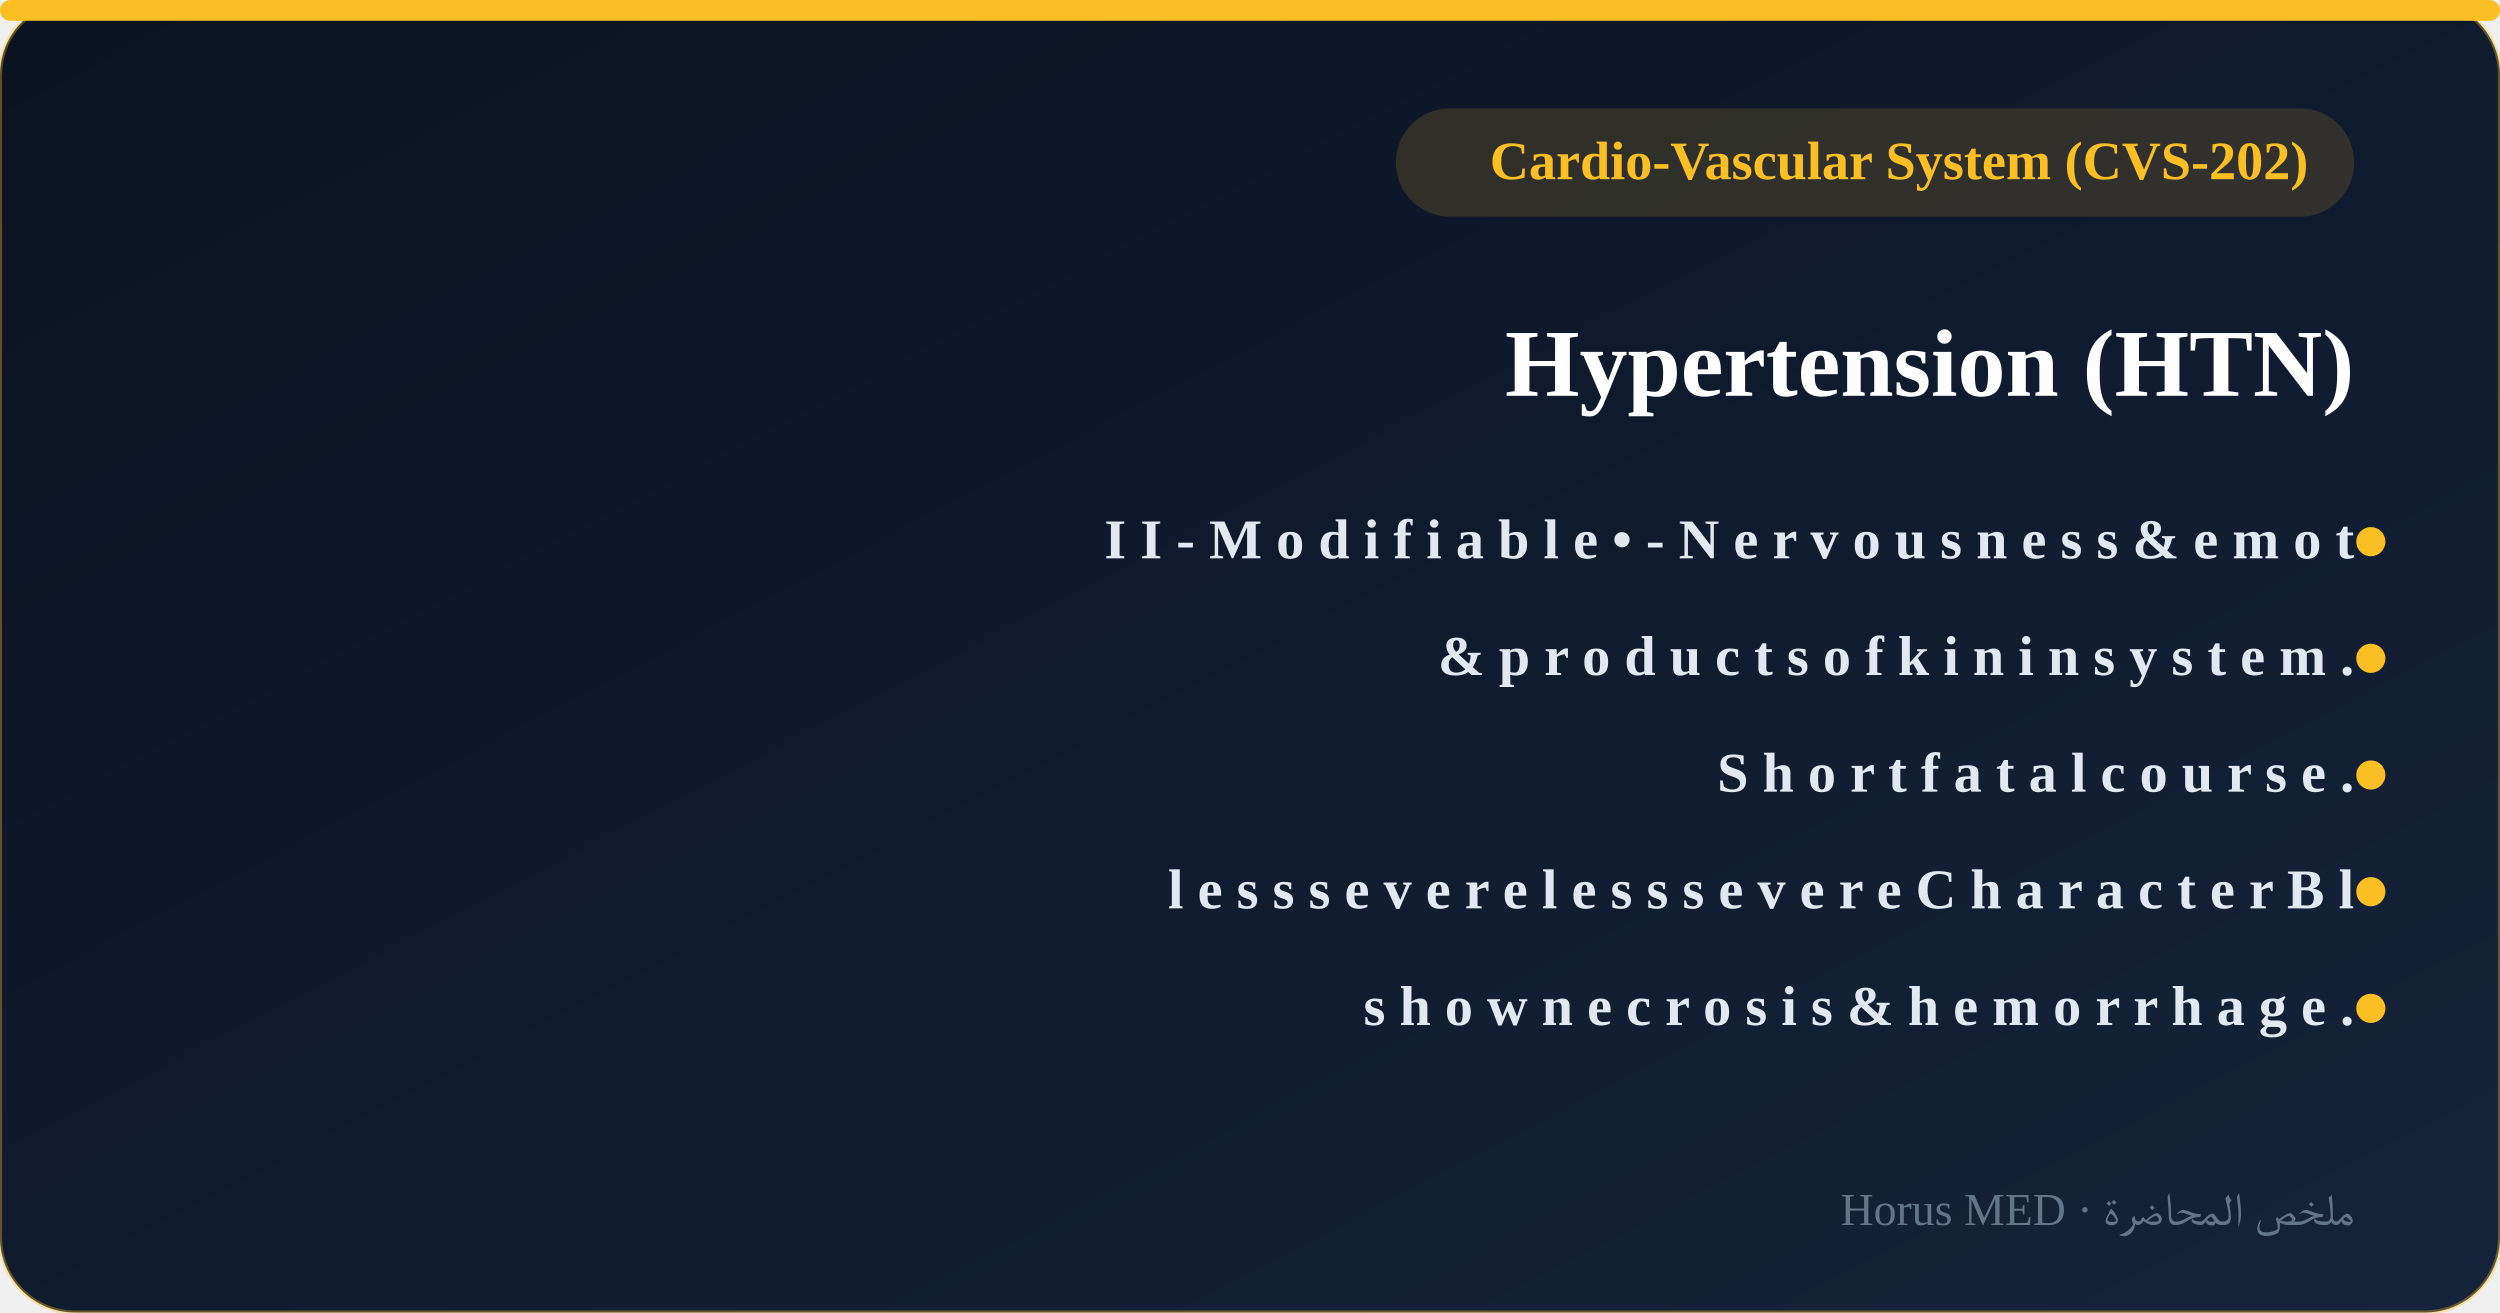
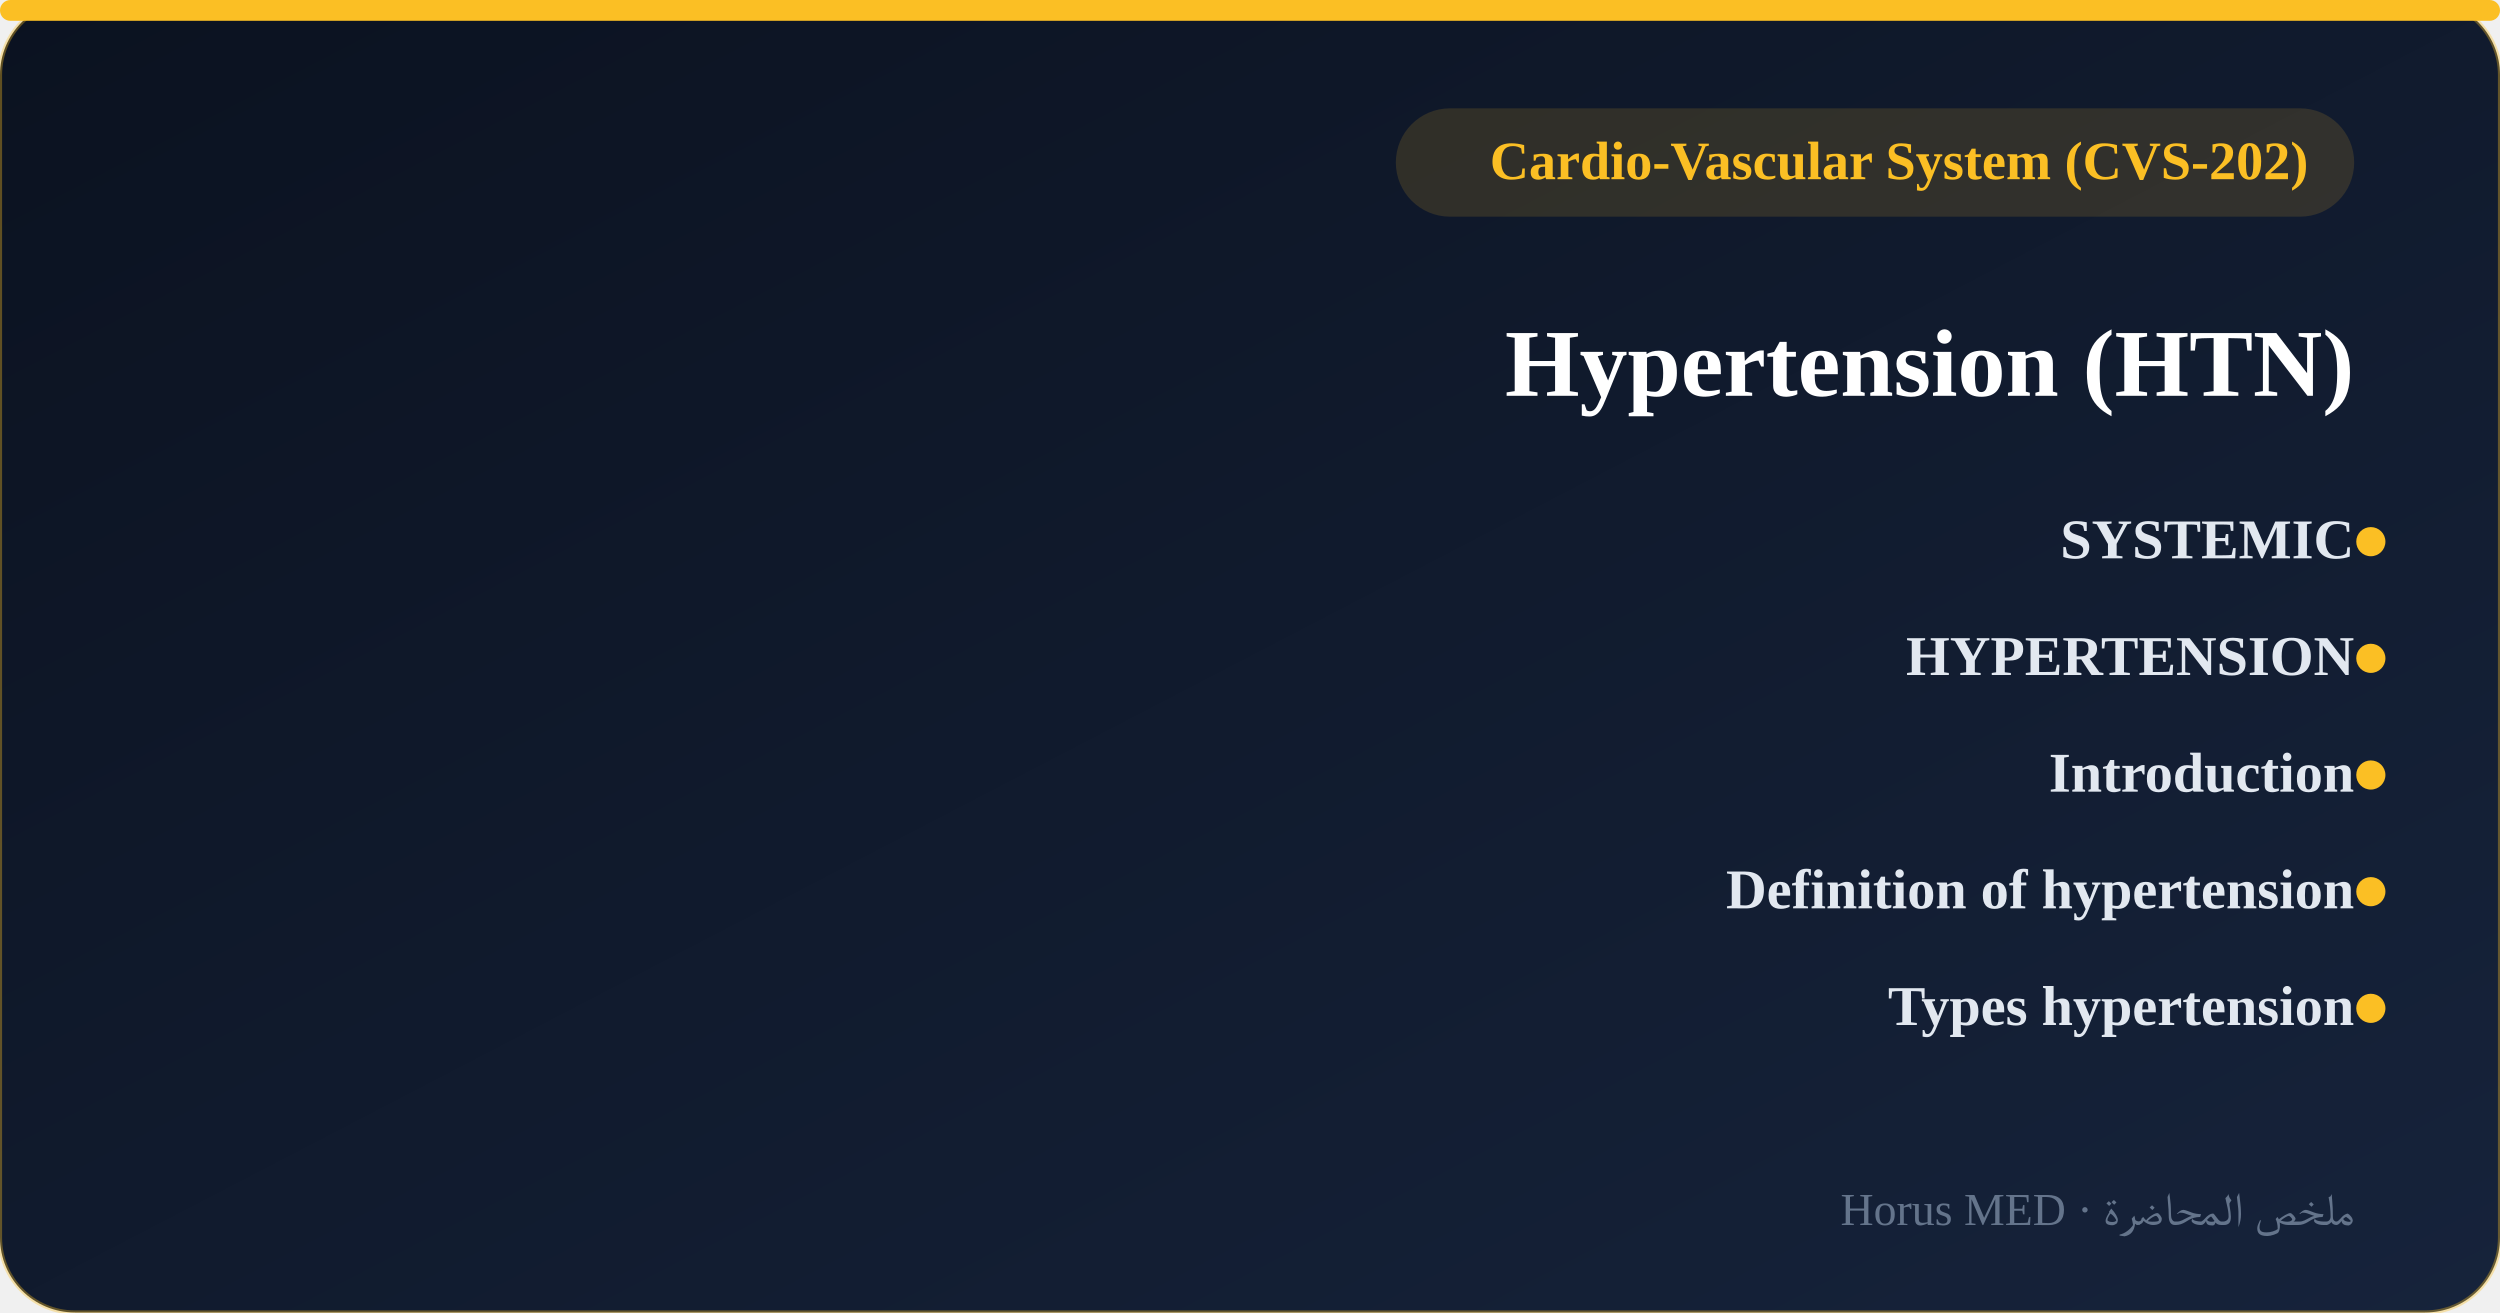
<svg xmlns="http://www.w3.org/2000/svg" width="1200" height="630" viewBox="0 0 1200 630">
  <defs>
    <linearGradient id="bg" x1="0" y1="0" x2="1" y2="1">
      <stop offset="0" stop-color="#0b1220" />
      <stop offset="1" stop-color="#16233b" />
    </linearGradient>
  </defs>
  <rect width="1200" height="630" rx="36" fill="url(#bg)" />
  <rect width="1200" height="630" rx="36" fill="none" stroke="#fbbf24" stroke-opacity="0.35" stroke-width="2" />
  <rect x="0" y="0" width="1200" height="10" rx="5" fill="#fbbf24" />
  <rect x="670" y="52" width="460" height="52" rx="26" fill="#fbbf24" fill-opacity="0.14" />
  <text x="1108" y="86" text-anchor="end" font-size="26" fill="#fbbf24" font-weight="700">Cardio-Vascular System (CVS-202)</text>
  <text x="1130" y="190" text-anchor="end" font-size="46" fill="#ffffff" font-weight="800">
    <tspan x="1130" dy="0">Hypertension (HTN)</tspan>
  </text>
  <circle cx="1138" cy="260" r="7" fill="#fbbf24" />
-   <text x="1130" y="268" text-anchor="end" font-size="27" fill="#e2e8f0" font-weight="600">I I - M o d i f i a b l e • - N e r v o u s n e s s &amp; e m o t</text>
+   <text x="1130" y="268" text-anchor="end" font-size="27" fill="#e2e8f0" font-weight="600">SYSTEMIC</text>
  <circle cx="1138" cy="316" r="7" fill="#fbbf24" />
-   <text x="1130" y="324" text-anchor="end" font-size="27" fill="#e2e8f0" font-weight="600">&amp; p r o d u c t s o f k i n i n s y s t e m .</text>
+   <text x="1130" y="324" text-anchor="end" font-size="27" fill="#e2e8f0" font-weight="600">HYPERTENSION</text>
  <circle cx="1138" cy="372" r="7" fill="#fbbf24" />
-   <text x="1130" y="380" text-anchor="end" font-size="27" fill="#e2e8f0" font-weight="600">S h o r t f a t a l c o u r s e .</text>
+   <text x="1130" y="380" text-anchor="end" font-size="27" fill="#e2e8f0" font-weight="600">Introduction</text>
  <circle cx="1138" cy="428" r="7" fill="#fbbf24" />
-   <text x="1130" y="436" text-anchor="end" font-size="27" fill="#e2e8f0" font-weight="600">l e s s s e v e r e l e s s s e v e r e C h a r a c t e r B l</text>
+   <text x="1130" y="436" text-anchor="end" font-size="27" fill="#e2e8f0" font-weight="600">Definition of hypertension</text>
  <circle cx="1138" cy="484" r="7" fill="#fbbf24" />
-   <text x="1130" y="492" text-anchor="end" font-size="27" fill="#e2e8f0" font-weight="600">s h o w n e c r o s i s &amp; h e m o r r h a g e .</text>
+   <text x="1130" y="492" text-anchor="end" font-size="27" fill="#e2e8f0" font-weight="600">Types hypertension</text>
  <text x="1130" y="588" text-anchor="end" font-size="22" fill="#64748b">Horus MED · ملخص المحاضرة</text>
</svg>
